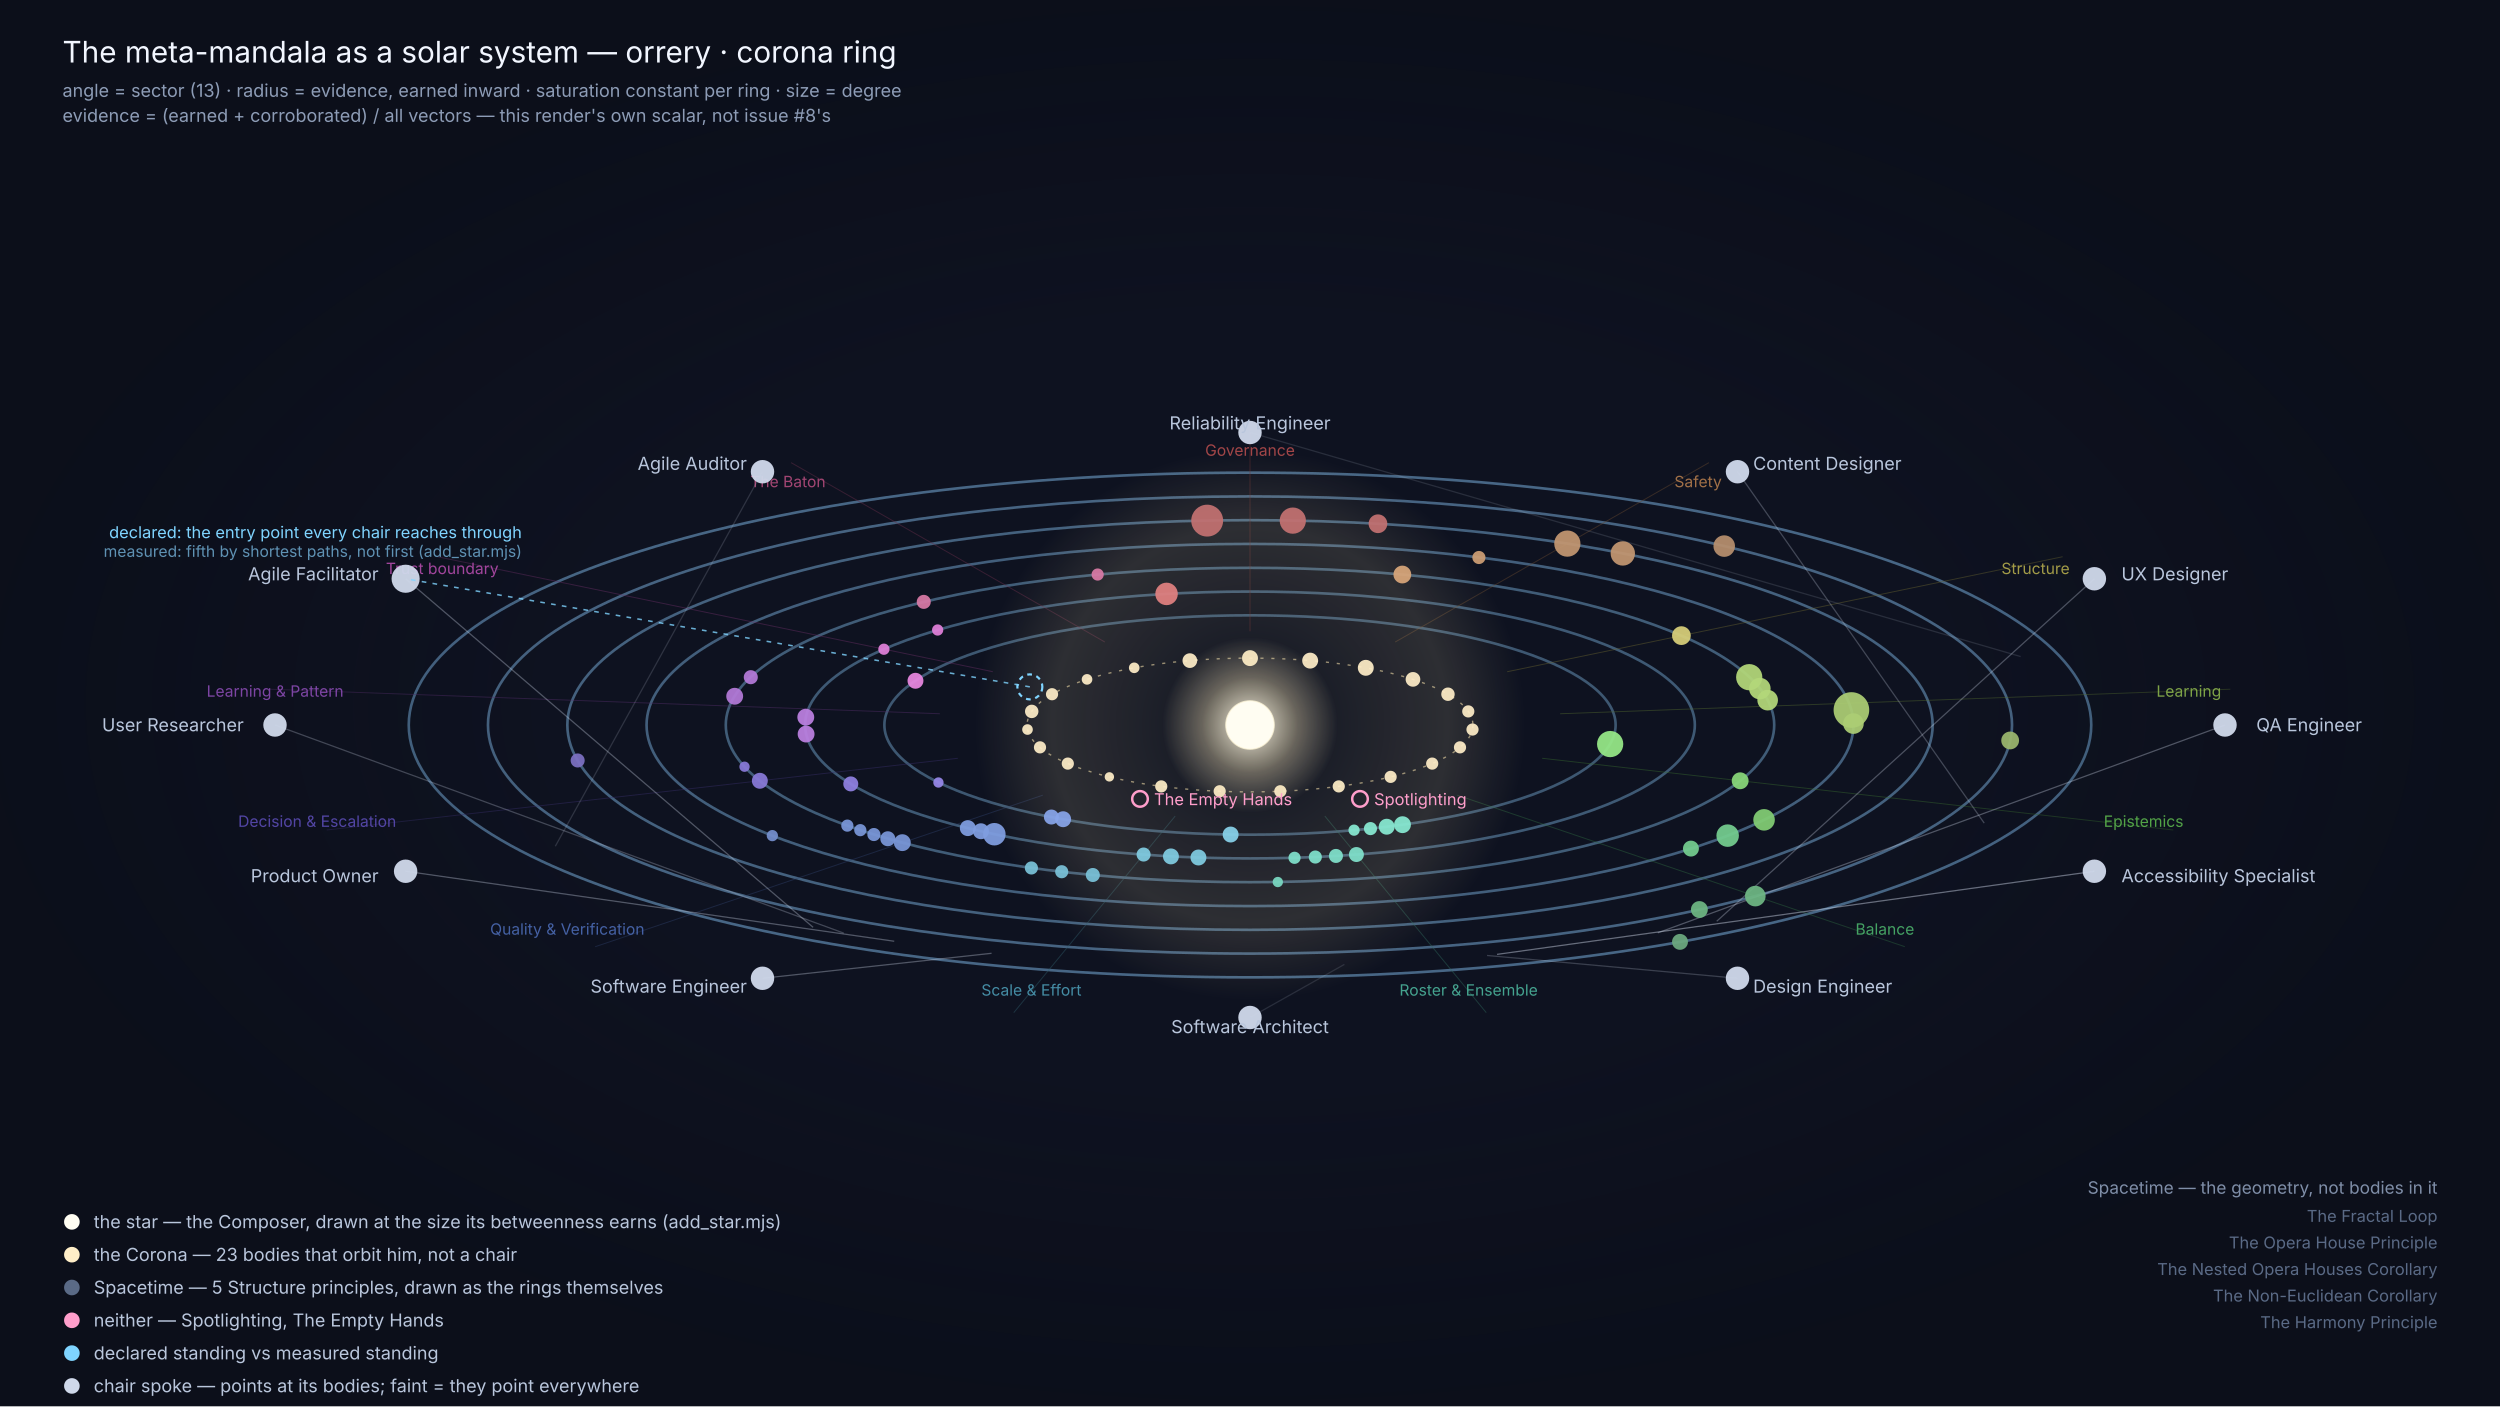
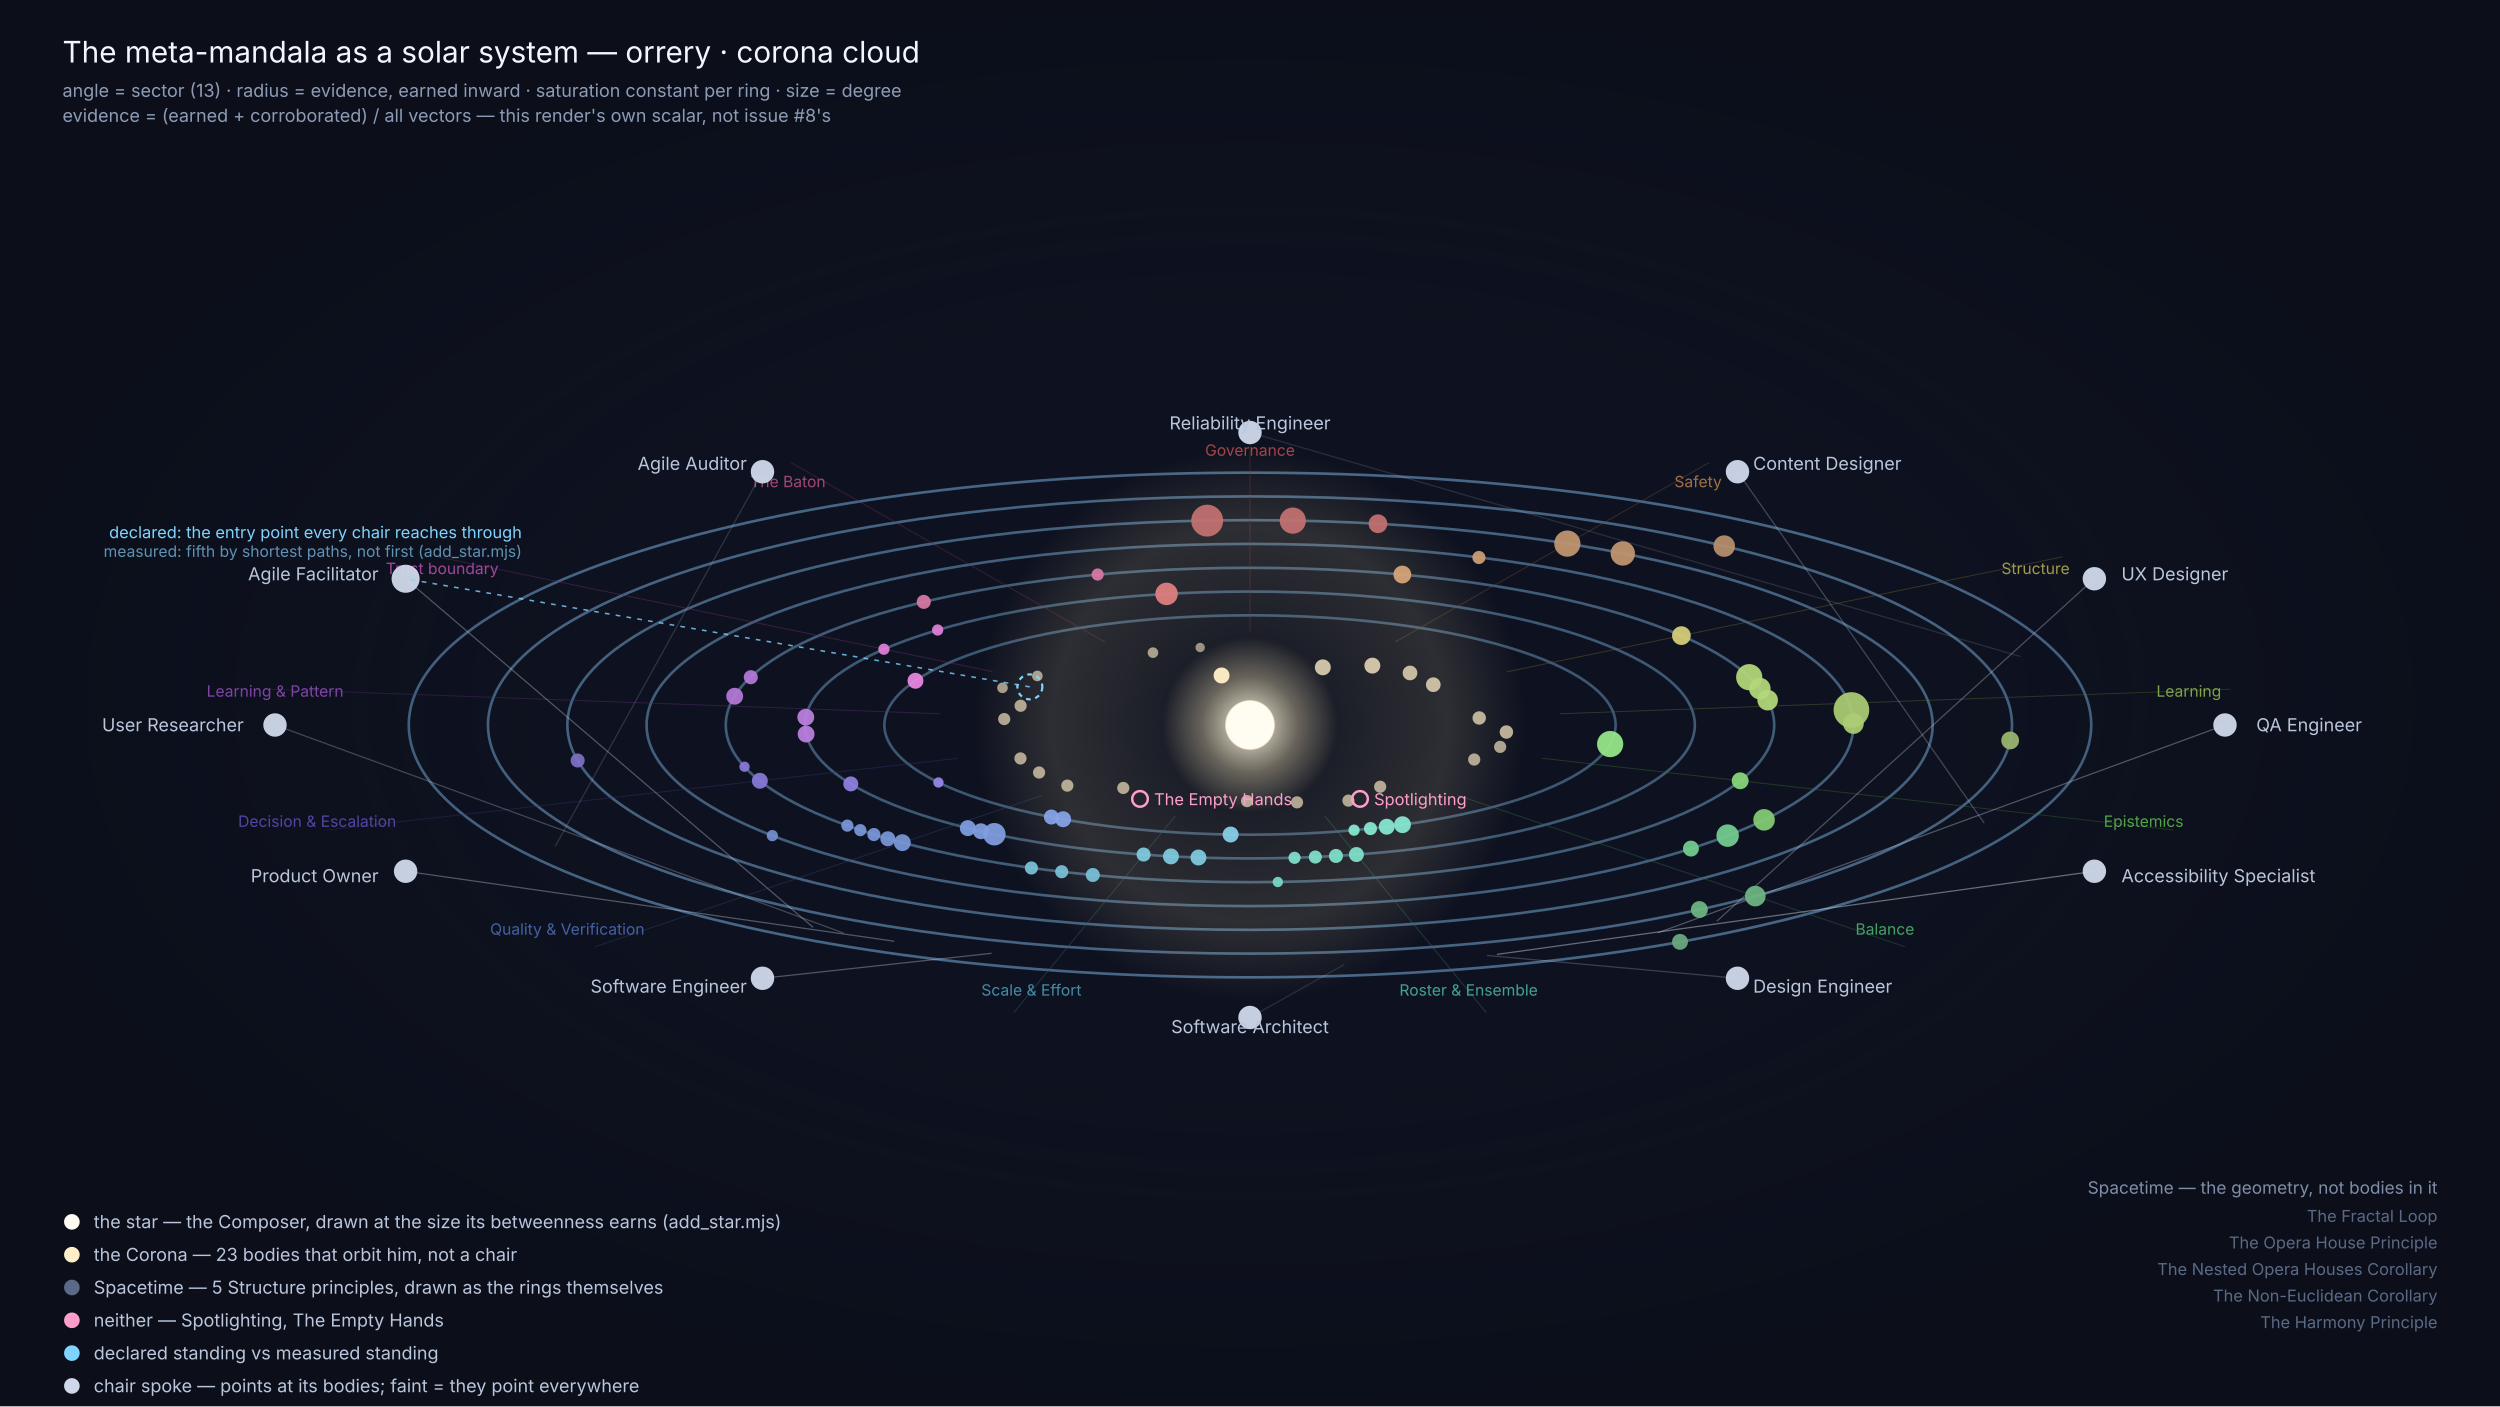
<svg xmlns="http://www.w3.org/2000/svg" width="1600" height="900" viewBox="0 0 1600 900" font-family="Inter, Helvetica, Arial, sans-serif">
  <defs>
    <radialGradient id="starGlow">
      <stop offset="0" stop-color="#fffdf4" stop-opacity=".95" />
      <stop offset=".55" stop-color="#ffeec0" stop-opacity=".35" />
      <stop offset="1" stop-color="#ffeec0" stop-opacity="0" />
    </radialGradient>
    <radialGradient id="coronaBand">
      <stop offset="0" stop-color="#ffe9b0" stop-opacity="0" />
      <stop offset=".72" stop-color="#ffe9b0" stop-opacity=".13" />
      <stop offset="1" stop-color="#ffe9b0" stop-opacity="0" />
    </radialGradient>
    <radialGradient id="vignette">
      <stop offset=".55" stop-color="#05070e" stop-opacity="0" />
      <stop offset="1" stop-color="#05070e" stop-opacity="0.3" />
    </radialGradient>
  </defs>
  <rect width="1600" height="900" fill="#0e1220" />
  <g id="spacetime">
    <ellipse cx="800" cy="464" rx="234.0" ry="70.2" fill="none" stroke="hsl(210 30% 34%)" stroke-width="1.7" />
    <ellipse cx="800" cy="464" rx="284.7" ry="85.4" fill="none" stroke="hsl(210 30% 35%)" stroke-width="1.7" />
    <ellipse cx="800" cy="464" rx="335.5" ry="100.6" fill="none" stroke="hsl(210 30% 36%)" stroke-width="1.7" />
    <ellipse cx="800" cy="464" rx="386.2" ry="115.9" fill="none" stroke="hsl(210 30% 37%)" stroke-width="1.7" />
    <ellipse cx="800" cy="464" rx="436.9" ry="131.1" fill="none" stroke="hsl(210 30% 38%)" stroke-width="1.7" />
    <ellipse cx="800" cy="464" rx="487.7" ry="146.3" fill="none" stroke="hsl(210 30% 39%)" stroke-width="1.7" />
    <ellipse cx="800" cy="464" rx="538.4" ry="161.5" fill="none" stroke="hsl(210 30% 40%)" stroke-width="1.7" />
    <line x1="800.0" y1="404.0" x2="800.0" y2="274.4" stroke="hsl(0 40% 30%)" stroke-width=".6" opacity=".45" />
    <line x1="892.9" y1="410.9" x2="1093.7" y2="296.1" stroke="hsl(28 40% 30%)" stroke-width=".6" opacity=".45" />
    <line x1="964.6" y1="429.9" x2="1320.1" y2="356.3" stroke="hsl(55 40% 30%)" stroke-width=".6" opacity=".45" />
    <line x1="998.5" y1="456.8" x2="1427.4" y2="441.1" stroke="hsl(83 40% 30%)" stroke-width=".6" opacity=".45" />
    <line x1="987.0" y1="485.3" x2="1390.9" y2="531.2" stroke="hsl(111 40% 30%)" stroke-width=".6" opacity=".45" />
    <line x1="932.6" y1="508.9" x2="1219.1" y2="605.9" stroke="hsl(138 40% 30%)" stroke-width=".6" opacity=".45" />
    <line x1="847.9" y1="522.3" x2="951.2" y2="648.1" stroke="hsl(166 40% 30%)" stroke-width=".6" opacity=".45" />
    <line x1="752.1" y1="522.3" x2="648.8" y2="648.1" stroke="hsl(194 40% 30%)" stroke-width=".6" opacity=".45" />
    <line x1="667.4" y1="508.9" x2="380.9" y2="605.9" stroke="hsl(222 40% 30%)" stroke-width=".6" opacity=".45" />
    <line x1="613.0" y1="485.3" x2="209.1" y2="531.2" stroke="hsl(249 40% 30%)" stroke-width=".6" opacity=".45" />
    <line x1="601.5" y1="456.8" x2="172.6" y2="441.1" stroke="hsl(277 40% 30%)" stroke-width=".6" opacity=".45" />
    <line x1="635.4" y1="429.9" x2="279.9" y2="356.3" stroke="hsl(305 40% 30%)" stroke-width=".6" opacity=".45" />
    <line x1="707.1" y1="410.9" x2="506.3" y2="296.1" stroke="hsl(332 40% 30%)" stroke-width=".6" opacity=".45" />
  </g>
  <rect width="1600" height="900" fill="url(#vignette)" />
  <g id="sectors">
    <text x="800.0" y="291.7" fill="hsl(0 45% 52%)" font-size="10" text-anchor="middle" opacity=".85">Governance</text>
    <text x="1071.6" y="311.8" fill="hsl(28 45% 52%)" font-size="10" text-anchor="start" opacity=".85">Safety</text>
    <text x="1280.9" y="367.4" fill="hsl(55 45% 52%)" font-size="10" text-anchor="start" opacity=".85">Structure</text>
    <text x="1380.1" y="445.9" fill="hsl(83 45% 52%)" font-size="10" text-anchor="start" opacity=".85">Learning</text>
    <text x="1346.4" y="529.2" fill="hsl(111 45% 52%)" font-size="10" text-anchor="start" opacity=".85">Epistemics</text>
    <text x="1187.5" y="598.2" fill="hsl(138 45% 52%)" font-size="10" text-anchor="start" opacity=".85">Balance</text>
    <text x="939.9" y="637.2" fill="hsl(166 45% 52%)" font-size="10" text-anchor="middle" opacity=".85">Roster &amp; Ensemble</text>
    <text x="660.1" y="637.2" fill="hsl(194 45% 52%)" font-size="10" text-anchor="middle" opacity=".85">Scale &amp; Effort</text>
    <text x="412.5" y="598.2" fill="hsl(222 45% 52%)" font-size="10" text-anchor="end" opacity=".85">Quality &amp; Verification</text>
    <text x="253.6" y="529.2" fill="hsl(249 45% 52%)" font-size="10" text-anchor="end" opacity=".85">Decision &amp; Escalation</text>
    <text x="219.9" y="445.9" fill="hsl(277 45% 52%)" font-size="10" text-anchor="end" opacity=".85">Learning &amp; Pattern</text>
    <text x="319.1" y="367.4" fill="hsl(305 45% 52%)" font-size="10" text-anchor="end" opacity=".85">Trust boundary</text>
    <text x="528.4" y="311.8" fill="hsl(332 45% 52%)" font-size="10" text-anchor="end" opacity=".85">The Baton</text>
  </g>
  <circle cx="800" cy="464" r="176.683" fill="url(#coronaBand)" />
-   <ellipse cx="800" cy="464" rx="142.683" ry="42.8" fill="none" stroke="#ffe9b0" stroke-width=".9" stroke-dasharray="2 5" opacity=".55" />
-   <circle cx="800.0" cy="421.2" r="5.1" fill="#ffeec8" opacity="0.92" />
-   <circle cx="838.5" cy="422.8" r="5.1" fill="#ffeec8" opacity="0.92" />
-   <circle cx="874.1" cy="427.4" r="5.1" fill="#ffeec8" opacity="0.92" />
-   <circle cx="904.3" cy="434.8" r="4.7" fill="#ffeec8" opacity="0.92" />
-   <circle cx="926.7" cy="444.3" r="4.3" fill="#ffeec8" opacity="0.92" />
-   <circle cx="939.7" cy="455.3" r="3.9" fill="#ffeec8" opacity="0.92" />
-   <circle cx="942.4" cy="466.9" r="3.9" fill="#ffeec8" opacity="0.92" />
-   <circle cx="934.4" cy="478.3" r="3.9" fill="#ffeec8" opacity="0.92" />
-   <circle cx="916.6" cy="488.7" r="3.9" fill="#ffeec8" opacity="0.92" />
-   <circle cx="890.0" cy="497.2" r="3.9" fill="#ffeec8" opacity="0.92" />
-   <circle cx="856.8" cy="503.3" r="3.9" fill="#ffeec8" opacity="0.92" />
-   <circle cx="819.4" cy="506.4" r="3.9" fill="#ffeec8" opacity="0.92" />
-   <circle cx="780.6" cy="506.4" r="3.9" fill="#ffeec8" opacity="0.92" />
-   <circle cx="743.2" cy="503.3" r="3.9" fill="#ffeec8" opacity="0.92" />
-   <circle cx="710.0" cy="497.2" r="3.0" fill="#ffeec8" opacity="0.92" />
-   <circle cx="683.4" cy="488.7" r="3.9" fill="#ffeec8" opacity="0.92" />
-   <circle cx="665.6" cy="478.3" r="3.9" fill="#ffeec8" opacity="0.92" />
-   <circle cx="657.6" cy="466.9" r="3.4" fill="#ffeec8" opacity="0.92" />
-   <circle cx="660.3" cy="455.3" r="4.3" fill="#ffeec8" opacity="0.92" />
-   <circle cx="673.3" cy="444.3" r="3.9" fill="#ffeec8" opacity="0.92" />
-   <circle cx="695.7" cy="434.8" r="3.4" fill="#ffeec8" opacity="0.92" />
-   <circle cx="725.9" cy="427.4" r="3.4" fill="#ffeec8" opacity="0.92" />
-   <circle cx="761.5" cy="422.8" r="4.7" fill="#ffeec8" opacity="0.92" />
+   <circle cx="781.8" cy="432.3" r="5.1" fill="#ffeec8" opacity="0.96" />
+   <circle cx="846.6" cy="427.1" r="5.1" fill="#ffeec8" opacity="0.78" />
+   <circle cx="878.3" cy="426.0" r="5.1" fill="#ffeec8" opacity="0.78" />
+   <circle cx="902.4" cy="430.7" r="4.7" fill="#ffeec8" opacity="0.74" />
+   <circle cx="917.3" cy="438.2" r="4.7" fill="#ffeec8" opacity="0.74" />
+   <circle cx="946.7" cy="459.5" r="4.3" fill="#ffeec8" opacity="0.70" />
+   <circle cx="964.1" cy="468.5" r="4.3" fill="#ffeec8" opacity="0.70" />
+   <circle cx="960.1" cy="478.0" r="3.9" fill="#ffeec8" opacity="0.65" />
+   <circle cx="943.5" cy="486.1" r="3.9" fill="#ffeec8" opacity="0.65" />
+   <circle cx="883.3" cy="503.5" r="3.9" fill="#ffeec8" opacity="0.65" />
+   <circle cx="863.0" cy="512.4" r="3.9" fill="#ffeec8" opacity="0.65" />
+   <circle cx="830.1" cy="513.5" r="3.9" fill="#ffeec8" opacity="0.65" />
+   <circle cx="798.1" cy="512.7" r="3.9" fill="#ffeec8" opacity="0.65" />
+   <circle cx="718.9" cy="504.3" r="3.9" fill="#ffeec8" opacity="0.65" />
+   <circle cx="683.1" cy="502.8" r="3.9" fill="#ffeec8" opacity="0.65" />
+   <circle cx="665.0" cy="494.4" r="3.9" fill="#ffeec8" opacity="0.65" />
+   <circle cx="653.1" cy="485.4" r="3.9" fill="#ffeec8" opacity="0.65" />
+   <circle cx="642.7" cy="460.2" r="3.9" fill="#ffeec8" opacity="0.65" />
+   <circle cx="653.2" cy="451.7" r="3.9" fill="#ffeec8" opacity="0.65" />
+   <circle cx="641.6" cy="440.2" r="3.4" fill="#ffeec8" opacity="0.61" />
+   <circle cx="663.9" cy="432.6" r="3.4" fill="#ffeec8" opacity="0.61" />
+   <circle cx="737.9" cy="417.7" r="3.4" fill="#ffeec8" opacity="0.61" />
+   <circle cx="768.1" cy="414.4" r="3.0" fill="#ffeec8" opacity="0.56" />
  <circle cx="800" cy="464" r="56" fill="url(#starGlow)" />
  <circle cx="800" cy="464" r="15.5" fill="#fffdf2" />
  <circle cx="800" cy="464" r="15.5" fill="none" stroke="#fff6d8" stroke-width=".8" opacity=".7" />
  <circle cx="259.6" cy="370.4" r="9" fill="#cfd8ea" opacity=".95" />
  <text x="242.3" y="371.4" fill="#b9c6dc" font-size="11.5" text-anchor="end">Agile Facilitator</text>
  <line x1="259.6" y1="370.4" x2="520.4" y2="593.5" stroke="#cfd8ea" stroke-width=".8" opacity="0.34" />
  <circle cx="488.0" cy="301.9" r="7.5" fill="#cfd8ea" opacity=".95" />
  <text x="478.0" y="300.7" fill="#b9c6dc" font-size="11.5" text-anchor="end">Agile Auditor</text>
  <line x1="488.0" y1="301.9" x2="355.4" y2="541.6" stroke="#cfd8ea" stroke-width=".8" opacity="0.17" />
  <circle cx="1424.0" cy="464.0" r="7.5" fill="#cfd8ea" opacity=".95" />
  <text x="1444.0" y="468.0" fill="#b9c6dc" font-size="11.5" text-anchor="start">QA Engineer</text>
  <line x1="1424.0" y1="464.0" x2="1061.0" y2="597.0" stroke="#cfd8ea" stroke-width=".8" opacity="0.34" />
  <circle cx="1340.4" cy="557.6" r="7.5" fill="#cfd8ea" opacity=".95" />
  <text x="1357.7" y="564.6" fill="#b9c6dc" font-size="11.5" text-anchor="start">Accessibility Specialist</text>
  <line x1="1340.4" y1="557.6" x2="958.1" y2="610.8" stroke="#cfd8ea" stroke-width=".8" opacity="0.46" />
  <circle cx="1340.4" cy="370.4" r="7.5" fill="#cfd8ea" opacity=".95" />
  <text x="1357.7" y="371.4" fill="#b9c6dc" font-size="11.5" text-anchor="start">UX Designer</text>
  <line x1="1340.4" y1="370.4" x2="1098.7" y2="589.6" stroke="#cfd8ea" stroke-width=".8" opacity="0.32" />
  <circle cx="1112.0" cy="301.9" r="7.5" fill="#cfd8ea" opacity=".95" />
  <text x="1122.0" y="300.7" fill="#b9c6dc" font-size="11.5" text-anchor="start">Content Designer</text>
  <line x1="1112.0" y1="301.9" x2="1269.9" y2="526.8" stroke="#cfd8ea" stroke-width=".8" opacity="0.27" />
  <circle cx="1112.0" cy="626.1" r="7.5" fill="#cfd8ea" opacity=".95" />
  <text x="1122.0" y="635.3" fill="#b9c6dc" font-size="11.5" text-anchor="start">Design Engineer</text>
  <line x1="1112.0" y1="626.1" x2="951.7" y2="611.5" stroke="#cfd8ea" stroke-width=".8" opacity="0.23" />
  <circle cx="259.6" cy="557.6" r="7.5" fill="#cfd8ea" opacity=".95" />
  <text x="242.3" y="564.6" fill="#b9c6dc" font-size="11.5" text-anchor="end">Product Owner</text>
  <line x1="259.6" y1="557.6" x2="572.3" y2="602.4" stroke="#cfd8ea" stroke-width=".8" opacity="0.35" />
  <circle cx="176.0" cy="464.0" r="7.5" fill="#cfd8ea" opacity=".95" />
  <text x="156.0" y="468.0" fill="#b9c6dc" font-size="11.5" text-anchor="end">User Researcher</text>
  <line x1="176.0" y1="464.0" x2="540.0" y2="597.2" stroke="#cfd8ea" stroke-width=".8" opacity="0.27" />
  <circle cx="488.0" cy="626.1" r="7.5" fill="#cfd8ea" opacity=".95" />
  <text x="478.0" y="635.3" fill="#b9c6dc" font-size="11.5" text-anchor="end">Software Engineer</text>
  <line x1="488.0" y1="626.1" x2="634.6" y2="610.1" stroke="#cfd8ea" stroke-width=".8" opacity="0.34" />
  <circle cx="800.0" cy="651.2" r="7.5" fill="#cfd8ea" opacity=".95" />
  <text x="800.0" y="661.2" fill="#b9c6dc" font-size="11.5" text-anchor="middle">Software Architect</text>
  <line x1="800.0" y1="651.2" x2="860.4" y2="617.2" stroke="#cfd8ea" stroke-width=".8" opacity="0.14" />
  <circle cx="800.0" cy="276.8" r="7.5" fill="#cfd8ea" opacity=".95" />
  <text x="800.0" y="274.8" fill="#b9c6dc" font-size="11.5" text-anchor="middle">Reliability Engineer</text>
  <line x1="800.0" y1="276.8" x2="1293.2" y2="420.2" stroke="#cfd8ea" stroke-width=".8" opacity="0.14" />
  <circle cx="827.4" cy="333.2" r="8.4" fill="hsl(0 40% 60%)" opacity=".93" />
  <circle cx="746.6" cy="380.1" r="7.2" fill="hsl(0 61% 69%)" opacity=".93" />
  <circle cx="881.9" cy="335.2" r="6.0" fill="hsl(0 40% 60%)" opacity=".93" />
  <circle cx="772.6" cy="333.2" r="10.2" fill="hsl(0 40% 60%)" opacity=".93" />
  <circle cx="1103.5" cy="349.5" r="6.9" fill="hsl(28 33% 57%)" opacity=".93" />
  <circle cx="897.5" cy="367.7" r="5.7" fill="hsl(28 54% 66%)" opacity=".93" />
  <circle cx="1038.6" cy="354.2" r="7.8" fill="hsl(28 40% 60%)" opacity=".93" />
  <circle cx="1003.1" cy="347.9" r="8.4" fill="hsl(28 40% 60%)" opacity=".93" />
  <circle cx="946.5" cy="356.8" r="4.2" fill="hsl(28 47% 63%)" opacity=".93" />
  <circle cx="1076.1" cy="406.8" r="6.0" fill="hsl(55 54% 66%)" opacity=".93" />
  <circle cx="1126.3" cy="440.7" r="6.9" fill="hsl(83 54% 66%)" opacity=".93" />
  <circle cx="1186.2" cy="463.1" r="6.6" fill="hsl(83 47% 63%)" opacity=".93" />
  <circle cx="1184.9" cy="454.4" r="11.4" fill="hsl(83 47% 63%)" opacity=".93" />
  <circle cx="1119.5" cy="433.4" r="8.4" fill="hsl(83 54% 66%)" opacity=".93" />
  <circle cx="1286.5" cy="473.9" r="5.7" fill="hsl(83 33% 57%)" opacity=".93" />
  <circle cx="1131.3" cy="448.1" r="6.6" fill="hsl(83 54% 66%)" opacity=".93" />
  <circle cx="1113.7" cy="499.7" r="5.4" fill="hsl(111 54% 66%)" opacity=".93" />
  <circle cx="1129.0" cy="524.7" r="6.9" fill="hsl(111 47% 63%)" opacity=".93" />
  <circle cx="1030.5" cy="476.2" r="8.4" fill="hsl(111 68% 72%)" opacity=".93" />
  <circle cx="1105.7" cy="534.8" r="7.2" fill="hsl(138 47% 63%)" opacity=".93" />
  <circle cx="1082.2" cy="543.1" r="5.1" fill="hsl(138 47% 63%)" opacity=".93" />
  <circle cx="1087.6" cy="582.1" r="5.4" fill="hsl(138 33% 57%)" opacity=".93" />
  <circle cx="1123.4" cy="573.5" r="6.6" fill="hsl(138 33% 57%)" opacity=".93" />
  <circle cx="1075.2" cy="602.8" r="5.1" fill="hsl(138 26% 54%)" opacity=".93" />
  <circle cx="868.1" cy="546.9" r="4.8" fill="hsl(166 61% 69%)" opacity=".93" />
  <circle cx="897.6" cy="527.8" r="5.4" fill="hsl(166 68% 72%)" opacity=".93" />
  <circle cx="855.0" cy="547.8" r="4.5" fill="hsl(166 61% 69%)" opacity=".93" />
  <circle cx="817.8" cy="564.5" r="3.3" fill="hsl(166 54% 66%)" opacity=".93" />
  <circle cx="887.5" cy="529.1" r="5.1" fill="hsl(166 68% 72%)" opacity=".93" />
  <circle cx="877.1" cy="530.3" r="4.2" fill="hsl(166 68% 72%)" opacity=".93" />
  <circle cx="866.6" cy="531.3" r="3.6" fill="hsl(166 68% 72%)" opacity=".93" />
  <circle cx="841.8" cy="548.5" r="4.2" fill="hsl(166 61% 69%)" opacity=".93" />
  <circle cx="828.5" cy="549.0" r="3.9" fill="hsl(166 61% 69%)" opacity=".93" />
  <circle cx="767.0" cy="548.8" r="5.1" fill="hsl(194 61% 69%)" opacity=".93" />
  <circle cx="787.6" cy="534.1" r="5.1" fill="hsl(194 68% 72%)" opacity=".93" />
  <circle cx="699.4" cy="560.0" r="4.5" fill="hsl(194 54% 66%)" opacity=".93" />
  <circle cx="731.9" cy="546.9" r="4.5" fill="hsl(194 61% 69%)" opacity=".93" />
  <circle cx="749.4" cy="548.1" r="5.1" fill="hsl(194 61% 69%)" opacity=".93" />
  <circle cx="679.5" cy="557.9" r="4.2" fill="hsl(194 54% 66%)" opacity=".93" />
  <circle cx="660.1" cy="555.5" r="4.2" fill="hsl(194 54% 66%)" opacity=".93" />
  <circle cx="627.8" cy="532.0" r="5.1" fill="hsl(222 61% 69%)" opacity=".93" />
  <circle cx="636.4" cy="533.9" r="7.2" fill="hsl(222 61% 69%)" opacity=".93" />
  <circle cx="577.5" cy="539.3" r="5.4" fill="hsl(222 54% 66%)" opacity=".93" />
  <circle cx="568.2" cy="536.8" r="4.8" fill="hsl(222 54% 66%)" opacity=".93" />
  <circle cx="550.6" cy="531.3" r="3.9" fill="hsl(222 54% 66%)" opacity=".93" />
  <circle cx="680.4" cy="524.3" r="5.1" fill="hsl(222 68% 72%)" opacity=".93" />
  <circle cx="494.3" cy="534.8" r="3.6" fill="hsl(222 47% 63%)" opacity=".93" />
  <circle cx="619.4" cy="530.0" r="5.1" fill="hsl(222 61% 69%)" opacity=".93" />
  <circle cx="672.9" cy="522.9" r="4.8" fill="hsl(222 68% 72%)" opacity=".93" />
  <circle cx="542.3" cy="528.4" r="3.9" fill="hsl(222 54% 66%)" opacity=".93" />
  <circle cx="559.3" cy="534.1" r="4.2" fill="hsl(222 54% 66%)" opacity=".93" />
  <circle cx="369.7" cy="486.7" r="4.5" fill="hsl(249 40% 60%)" opacity=".93" />
  <circle cx="600.6" cy="500.8" r="3.3" fill="hsl(249 68% 72%)" opacity=".93" />
  <circle cx="486.3" cy="499.7" r="5.1" fill="hsl(249 54% 66%)" opacity=".93" />
  <circle cx="544.5" cy="501.7" r="4.8" fill="hsl(249 61% 69%)" opacity=".93" />
  <circle cx="476.5" cy="490.7" r="3.3" fill="hsl(249 54% 66%)" opacity=".93" />
  <circle cx="480.5" cy="433.4" r="4.5" fill="hsl(277 54% 66%)" opacity=".93" />
  <circle cx="470.2" cy="445.6" r="5.4" fill="hsl(277 54% 66%)" opacity=".93" />
  <circle cx="515.9" cy="469.8" r="5.4" fill="hsl(277 61% 69%)" opacity=".93" />
  <circle cx="515.7" cy="459.0" r="5.4" fill="hsl(277 61% 69%)" opacity=".93" />
  <circle cx="565.7" cy="415.5" r="3.6" fill="hsl(305 61% 69%)" opacity=".93" />
  <circle cx="585.9" cy="435.7" r="5.1" fill="hsl(305 68% 72%)" opacity=".93" />
  <circle cx="600.1" cy="403.2" r="3.6" fill="hsl(305 61% 69%)" opacity=".93" />
  <circle cx="591.2" cy="385.2" r="4.5" fill="hsl(332 54% 66%)" opacity=".93" />
  <circle cx="702.5" cy="367.7" r="3.9" fill="hsl(332 54% 66%)" opacity=".93" />
  <circle cx="870.4" cy="511.3" r="5" fill="none" stroke="#ff9ecb" stroke-width="1.6" />
  <text x="879.4" y="515.3" fill="#ff9ecb" font-size="10.5">Spotlighting</text>
  <circle cx="729.6" cy="511.3" r="5" fill="none" stroke="#ff9ecb" stroke-width="1.6" />
  <text x="738.6" y="515.3" fill="#ff9ecb" font-size="10.5">The Empty Hands</text>
  <line x1="659.1" y1="439.6" x2="259.6" y2="370.4" stroke="#7fd4ff" stroke-width="1" stroke-dasharray="3 4" opacity=".8" />
  <circle cx="659.1" cy="439.6" r="8" fill="none" stroke="#7fd4ff" stroke-width="1.4" stroke-dasharray="3 3" />
  <text x="334.0" y="344.4" fill="#7fd4ff" font-size="10.5" text-anchor="end">declared: the entry point every chair reaches through</text>
  <text x="334.0" y="356.4" fill="#5f92b4" font-size="10" text-anchor="end">measured: fifth by shortest paths, not first (add_star.mjs)</text>
-   <text x="40" y="40" fill="#f2f6ff" font-size="19">The meta-mandala as a solar system — orrery · corona ring</text>
+   <text x="40" y="40" fill="#f2f6ff" font-size="19">The meta-mandala as a solar system — orrery · corona cloud</text>
  <text x="40" y="62" fill="#8d9cb6" font-size="11.5">angle = sector (13) · radius = evidence, earned inward · saturation constant per ring · size = degree</text>
  <text x="40" y="78" fill="#8d9cb6" font-size="11.5">evidence = (earned + corroborated) / all vectors — this render's own scalar, not issue #8's</text>
  <circle cx="46" cy="782" r="5" fill="#fffdf2" />
  <text x="60" y="786" fill="#b9c6dc" font-size="11.5">the star — the Composer, drawn at the size its betweenness earns (add_star.mjs)</text>
  <circle cx="46" cy="803" r="5" fill="#ffeec8" />
  <text x="60" y="807" fill="#b9c6dc" font-size="11.5">the Corona — 23 bodies that orbit him, not a chair</text>
  <circle cx="46" cy="824" r="5" fill="#5a6a86" />
  <text x="60" y="828" fill="#b9c6dc" font-size="11.5">Spacetime — 5 Structure principles, drawn as the rings themselves</text>
  <circle cx="46" cy="845" r="5" fill="#ff9ecb" />
  <text x="60" y="849" fill="#b9c6dc" font-size="11.5">neither — Spotlighting, The Empty Hands</text>
  <circle cx="46" cy="866" r="5" fill="#7fd4ff" />
  <text x="60" y="870" fill="#b9c6dc" font-size="11.5">declared standing vs measured standing</text>
  <circle cx="46" cy="887" r="5" fill="#cfd8ea" />
  <text x="60" y="891" fill="#b9c6dc" font-size="11.5">chair spoke — points at its bodies; faint = they point everywhere</text>
  <text x="1560" y="782" fill="#5a6a86" font-size="10.5" text-anchor="end">The Fractal Loop</text>
  <text x="1560" y="799" fill="#5a6a86" font-size="10.5" text-anchor="end">The Opera House Principle</text>
  <text x="1560" y="816" fill="#5a6a86" font-size="10.5" text-anchor="end">The Nested Opera Houses Corollary</text>
  <text x="1560" y="833" fill="#5a6a86" font-size="10.5" text-anchor="end">The Non-Euclidean Corollary</text>
  <text x="1560" y="850" fill="#5a6a86" font-size="10.5" text-anchor="end">The Harmony Principle</text>
  <text x="1560" y="764" fill="#7f8ea8" font-size="11" text-anchor="end">Spacetime — the geometry, not bodies in it</text>
</svg>
